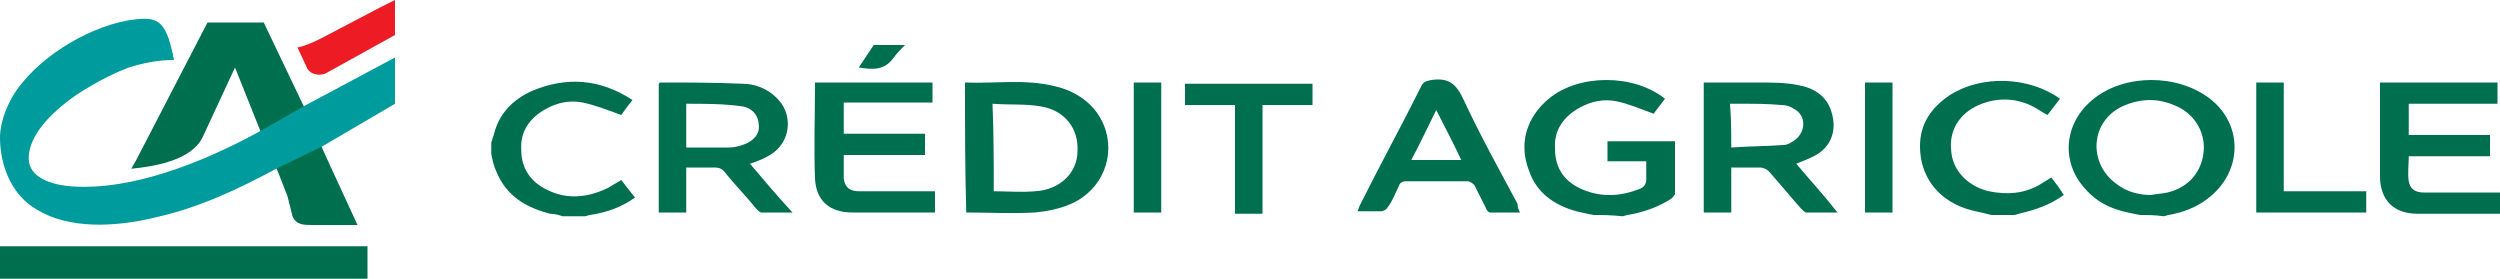
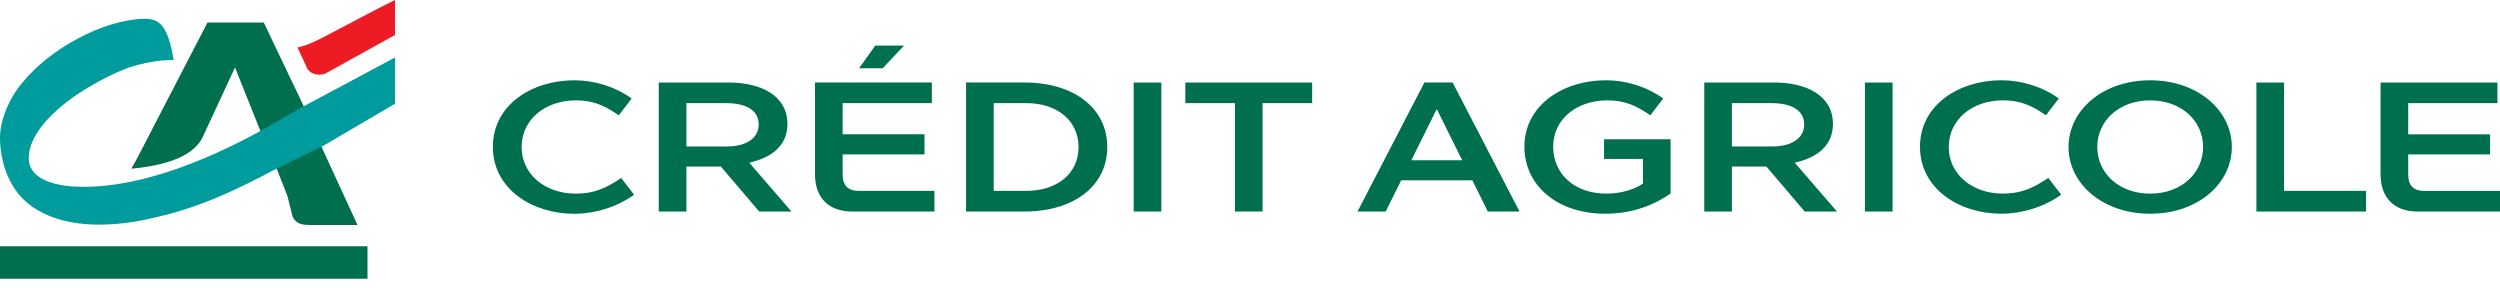
- <svg xmlns="http://www.w3.org/2000/svg" viewBox="0 0 200 22.3">
-   <path fill="#006f4e" d="M171.2 17.2c-.5-.1-1-.2-1.4-.3-1.1-.3-2.1-.8-2.9-1.7-2.1-2.2-1.8-5.4.6-7.3 2.5-2 6.7-2 9.3 0 2.7 2.1 2.6 5.9-.2 8-.9.7-2 1.1-3.1 1.3-.1 0-.3.1-.4.1-.7-.1-1.3-.1-1.9-.1zm.9-1.6c.4-.1.9-.1 1.3-.2 1.7-.4 2.8-1.7 2.9-3.4.1-1.5-.8-3-2.4-3.6-1.4-.6-2.9-.5-4.3.2-2.4 1.3-2.5 4.5-.3 6.1.9.7 1.9.9 2.8.9zm-44.6 1.6c-.5-.1-1-.2-1.4-.3-1.8-.5-3.2-1.5-3.8-3.3-.8-2.1-.2-4.2 1.6-5.7 2.4-2 6.8-2 9.3 0-.3.4-.7.9-.9 1.2-1.1-.4-2-.8-3-1s-2 0-2.9.5c-1.3.7-2.1 1.8-2 3.3 0 1.6.8 2.7 2.3 3.3 1.5.6 3 .5 4.5-.1.3-.1.5-.4.5-.7v-1.5h-3.1v-1.6h5.4v4.2c0 .1-.2.3-.3.4-1.1.7-2.3 1.1-3.5 1.3-.1 0-.3.1-.4.1-1-.1-1.6-.1-2.3-.1zm31.8 0c-.7-.2-1.4-.3-2-.5-2.4-.8-3.7-2.7-3.7-5 0-1.8.9-3.1 2.4-4.1 2.5-1.6 6.3-1.5 8.8.3-.3.4-.7.9-1 1.3-.4-.2-.8-.5-1.2-.7-1.4-.7-2.9-.7-4.3-.1-1.6.7-2.4 2.1-2.2 3.7.1 1.5 1.3 2.8 3 3.2 1.5.3 2.9.2 4.2-.6.3-.2.5-.3.8-.5.4.5.7.9 1 1.4-1.1.8-2.3 1.2-3.6 1.5-.1 0-.2.1-.4.1h-1.8zm-120-5.8c.1-.2.1-.4.2-.6.4-1.7 1.5-2.8 3-3.5 2.8-1.2 5.5-1 8.1.7-.4.5-.7.9-.9 1.2-1.1-.4-2.1-.8-3.1-1s-2 0-2.9.5c-1.3.7-2.1 1.8-2 3.3 0 1.5.8 2.6 2.1 3.2 1.6.8 3.3.6 4.9-.2.3-.2.7-.4 1-.6.3.4.7.9 1.1 1.4-1.1.8-2.3 1.2-3.6 1.4-.1 0-.3.1-.4.1H45c-.3-.1-.6-.2-1-.2-1.9-.5-3.5-1.4-4.3-3.4-.2-.4-.3-.9-.4-1.4v-.9zm33.1-7.8c-.3.3-.6.6-.9 1-.7 1-1.6 1-2.8.8l1.2-1.8h2.5zm63.9 3h4.3c1.1 0 2.2 0 3.2.2 1.2.2 2.3.8 2.7 2.1.5 1.5 0 2.9-1.4 3.6-.4.2-.9.4-1.4.6 1.1 1.3 2.2 2.5 3.3 3.9h-2.5c-.1 0-.3-.2-.4-.3-.9-1-1.7-2-2.6-3-.2-.2-.5-.3-.7-.3h-2.3V17h-2.2V6.6zm2.2 5.2c1.4-.1 2.8-.1 4.2-.2.3 0 .6-.2.9-.4.9-.7.9-2-.1-2.5-.3-.2-.6-.3-1-.3-1.1-.1-2.1-.1-3.2-.1h-.9c.1 1.2.1 2.3.1 3.5zM63.4 17h-2.5c-.1 0-.3-.2-.4-.3-.8-1-1.7-1.9-2.5-2.9-.2-.3-.5-.4-.8-.4h-2.3V17h-2.2V6.7l.1-.1c2.2 0 4.4 0 6.6.1 1 0 2 .4 2.7 1.1 1.4 1.3 1.2 3.6-.5 4.6-.5.3-1 .5-1.6.7 1.1 1.3 2.2 2.6 3.4 3.9zm-8.5-5.2h3.4c.4 0 .8-.1 1.1-.2.9-.3 1.4-.9 1.3-1.6 0-.7-.5-1.4-1.4-1.5-1.4-.2-2.9-.2-4.4-.2v3.5zm22.3-5.2c2.4.1 4.8-.3 7.2.3 1.7.4 3.2 1.4 3.9 3.1 1 2.4-.1 5.2-2.6 6.3-.9.4-1.9.6-2.9.7-1.8.1-3.7 0-5.5 0-.1-3.4-.1-6.9-.1-10.4zm2.3 8.7c1.1 0 2.2.1 3.3 0 2-.1 3.4-1.5 3.4-3.2.1-1.8-1-3.3-3-3.6-1.2-.2-2.5-.1-3.8-.2.1 2.4.1 4.7.1 7zM65.2 6.6h9.4v1.6h-7.1v2.5H74v1.7h-6.5v1.9c.1.7.5 1 1.2 1h6.1V17h-6.6c-1.8 0-2.9-.9-3-2.7-.1-2.5 0-5.1 0-7.7zm125.2 0h9.4v1.7h-7.1v2.5h6.5v1.7h-6.5c0 .7-.1 1.4 0 2s.5.9 1.2.9h6.1v1.7h-6.6c-1.9 0-3-1.1-3-3V6.6zM121.6 17h-2.4c-.1 0-.3-.2-.3-.3l-.9-1.8c-.1-.2-.4-.4-.6-.4h-4.9c-.3 0-.5.1-.6.4-.3.6-.5 1.2-.9 1.7-.1.2-.4.3-.5.3h-1.9c.1-.2.1-.3.2-.5 1.6-3.2 3.3-6.3 4.9-9.5.2-.4.4-.4.8-.5 1.4-.2 2 .3 2.6 1.6 1.3 2.8 2.8 5.5 4.3 8.3 0 .3.1.5.2.7zm-6.7-8.2c-.7 1.4-1.3 2.7-2 4h4c-.6-1.3-1.3-2.6-2-4zM105 6.7v1.7h-4v8.7h-2.2V8.4h-4V6.7H105zm77.7-.1v8.7h6.6V17h-8.8V6.6h2.2zm-33.5 0h2.2V17h-2.2V6.6zM90.7 17V6.6h2.2V17h-2.2zm-69.9-6.6l-2-5-2.6 5.6c-.9 1.8-3.7 2.3-5.7 2.5l.4-.7 5.7-11h4.5l3.2 6.7 1.4 3.2 2.9 6.3H25c-.7 0-1.3 0-1.6-.7l-.4-1.6-.9-2.3-1.3-3zm8.6 9.3H0v2.6h29.4v-2.6z" />
-   <g fill="#009b9d">
-     <path d="M22.1 13.5c-3 1.6-6.1 3.1-9.7 3.9-3.3.8-6.9.9-9.4-.6-2.3-1.3-3-3.9-3-5.8 0-1.2.6-3 1.8-4.4 2.2-2.7 6.4-5 9.7-5.1 1.2 0 1.9.4 2.4 3.3-1.2 0-2.3.2-3.6.6-.8.3-2.4 1-4.2 2.2-2.3 1.6-3.7 3.3-3.8 4.9-.1 1.4 1.2 2.2 3.3 2.4 5 .4 10.8-2 15.2-4.4l3.5-2 7.3-3.9v3.7l-5.8 3.4-3.7 1.8z" />
-     <path d="M10.5 2.7c1.1.1 3-.7 3.4 2.1-.5-.2-1.5 0-2.1.1" />
-   </g>
-   <path fill="#ed1c24" d="M30.4.6l-4.2 2.2s-1.4.8-2.4 1l.7 1.5c.2.6.9.8 1.5.6l5.6-3.1V0l-1.2.6z" />
+ <svg xmlns="http://www.w3.org/2000/svg" viewBox="0 0 200 23">
+   <path fill="#006F4E" d="m20.8 10.399-2-5L16.2 11c-.9 1.8-3.7 2.3-5.7 2.5l.4-.7 5.7-11h4.5L24.3 8.5l1.4 3.2L28.6 18H25c-.7 0-1.3 0-1.6-.7L23 15.7l-.9-2.301-1.3-3Zm8.6 9.301H0v2.6h29.4v-2.6Zm21.136-11.818c-1.356-.974-3.008-1.459-4.601-1.459-3.349-.001-6.505 1.944-6.506 5.322 0 3.379 3.156 5.356 6.505 5.356 1.667 0 3.408-.531 4.794-1.52l-1.033-1.343c-1.179.797-2.153 1.254-3.627 1.254-2.435 0-4.337-1.519-4.337-3.731 0-2.213 1.902-3.731 4.337-3.731.818 0 1.476.146 2.102.421.445.195.874.455 1.334.774l1.032-1.344Zm10.159 2.066c0 1.121-1.004 1.771-2.567 1.771l-3.215-.001V8.253h3.201c1.622 0 2.581.604 2.581 1.695Zm-2.406-3.348H52.7V16.924h2.212v-3.6h2.758l3.068 3.6h2.581l-3.377-3.908c1.754-.398 3.052-1.327 3.052-3.097 0-2.272-2.109-3.318-4.705-3.318Zm12.323-1.138 1.711-1.815h-2.301l-1.298 1.815h1.888ZM65.199 6.599v7.345c0 1.873 1.091 2.978 2.979 2.978h6.578v-1.652H68.71c-.87 0-1.299-.427-1.299-1.326v-1.594H73.96v-1.607h-6.549V8.25h7.138V6.599H65.199Zm21.083 5.175c0 2.095-1.682 3.496-4.189 3.496h-2.596V8.25h2.596c2.507 0 4.189 1.414 4.189 3.523Zm-4.337-5.176h-4.661V16.922h4.661c3.983 0 6.637-2.064 6.637-5.162 0-3.098-2.655-5.162-6.637-5.162ZM92.907 16.925h-2.213V6.601h2.213V16.925Zm1.919-10.324v1.65h3.969v8.674h2.211V8.253h3.967V6.601H94.826Zm20.115 2.121 2.035 4.1h-4.07l2.035-4.1Zm-2.847 5.707h5.693l1.239 2.493h2.537l-5.354-10.323h-2.256L108.6 16.922h2.256l1.238-2.493Zm20.964-6.548c-1.358-.974-3.009-1.459-4.602-1.459-3.348.001-6.504 1.945-6.504 5.322 0 3.054 2.582 5.354 6.474 5.354 2.227 0 3.981-.738 5.221-1.622v-4.336h-5.323v1.576h3.111v1.976c-.737.488-1.784.797-2.92.797-2.566 0-4.262-1.577-4.262-3.76 0-2.212 1.902-3.701 4.335-3.701 1.402 0 2.331.428 3.437 1.195l1.033-1.343Zm11.276 2.066c0 1.121-1.003 1.771-2.566 1.771h-3.216V8.253h3.201c1.621 0 2.581.604 2.581 1.694Zm-2.404-3.347h-5.589l-.001 10.322h2.212v-3.599h2.758l3.067 3.599h2.581l-3.376-3.908c1.754-.398 3.052-1.327 3.052-3.098 0-2.271-2.108-3.316-4.704-3.316Zm9.476 10.323h-2.212V6.601h2.212V16.924Zm13.299-9.043c-1.356-.974-3.007-1.459-4.601-1.459-3.348 0-6.504 1.945-6.504 5.321 0 3.378 3.156 5.354 6.504 5.354 1.666 0 3.407-.531 4.793-1.52l-1.033-1.342c-1.179.797-2.152 1.254-3.628 1.254-2.432 0-4.335-1.52-4.335-3.73 0-2.213 1.903-3.731 4.335-3.731 1.402 0 2.331.428 3.437 1.195l1.032-1.343Zm7.31 7.611c-2.507 0-4.233-1.651-4.233-3.731 0-2.079 1.726-3.73 4.233-3.731 2.507 0 4.233 1.652 4.233 3.731 0 2.079-1.727 3.731-4.233 3.731Zm-.001-9.068c-3.819 0-6.532 2.418-6.532 5.338 0 2.92 2.713 5.339 6.532 5.338 3.819 0 6.533-2.418 6.533-5.338 0-2.919-2.714-5.338-6.533-5.338Zm10.71.177h-2.212V16.924h8.775v-1.652h-6.563V6.601Zm7.721 0v7.344c-.001 1.874 1.09 2.979 2.978 2.981H200v-1.652h-6.045c-.871 0-1.298-.427-1.298-1.327v-1.594h6.548v-1.607h-6.548V8.253h7.137V6.601h-9.349Z" />
+   <path fill="#009B9D" d="M22.1 13.5c-3 1.6-6.1 3.1-9.7 3.9-3.3.8-6.9.9-9.4-.6-2.3-1.3-3-3.9-3-5.8 0-1.2.6-3 1.8-4.4 2.2-2.7 6.4-5 9.7-5.1 1.2 0 1.9.4 2.4 3.3-1.2 0-2.3.2-3.6.6-.8.3-2.4 1-4.2 2.2-2.3 1.6-3.7 3.3-3.8 4.9-.1 1.4 1.2 2.2 3.3 2.4 5 .4 10.8-2 15.2-4.4l3.5-2 7.3-3.9v3.7l-5.8 3.4-3.7 1.8Z" />
+   <path fill="#ED1C24" d="m30.4.6-4.2 2.2S24.8 3.6 23.8 3.8l.7 1.5c.2.6.9.8 1.5.6l5.6-3.1V0l-1.2.6Z" />
</svg>
